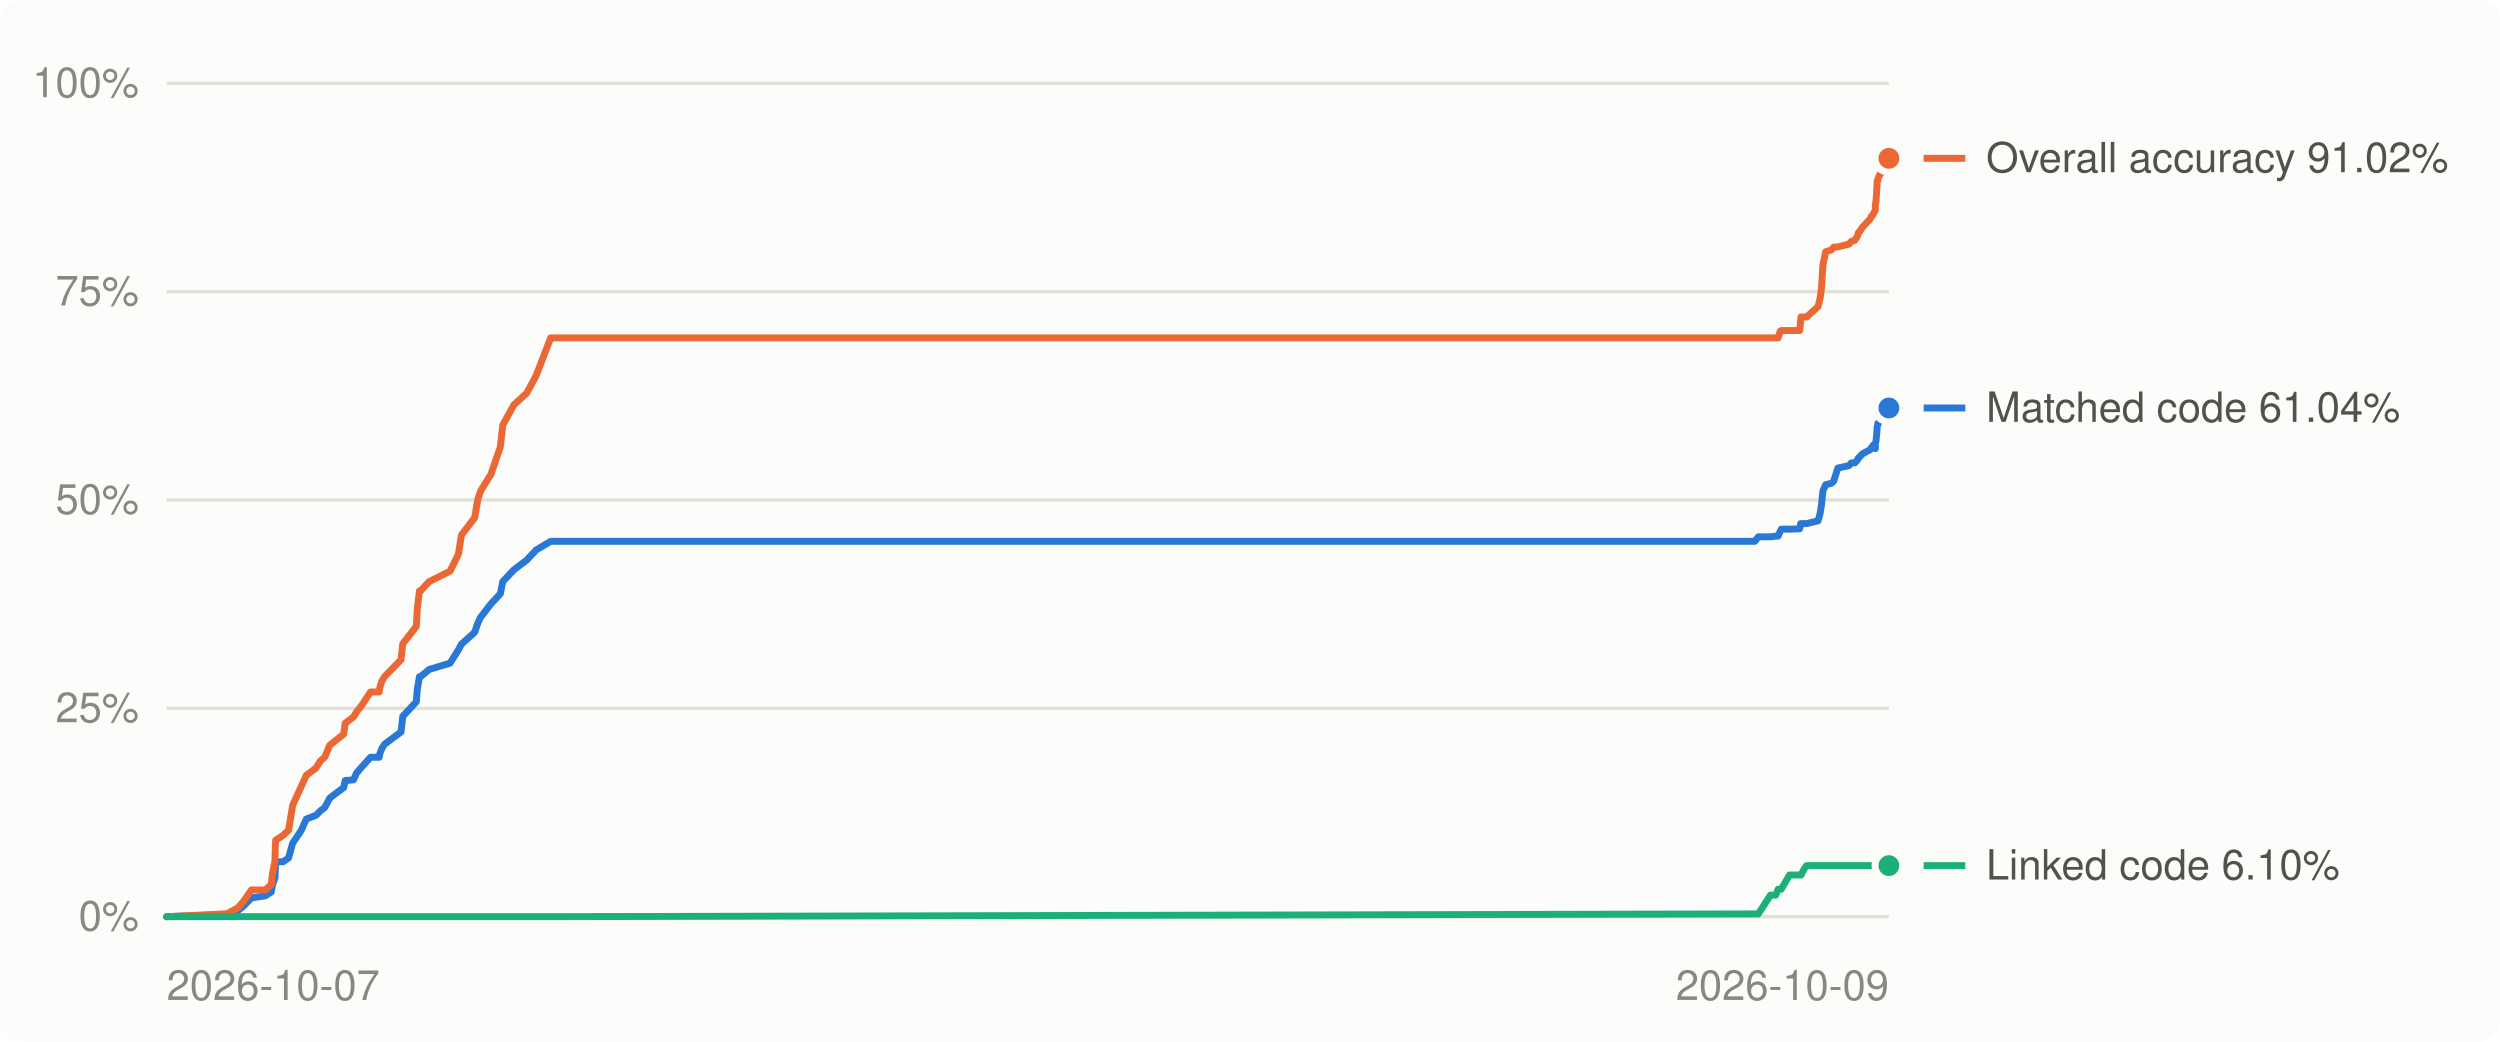
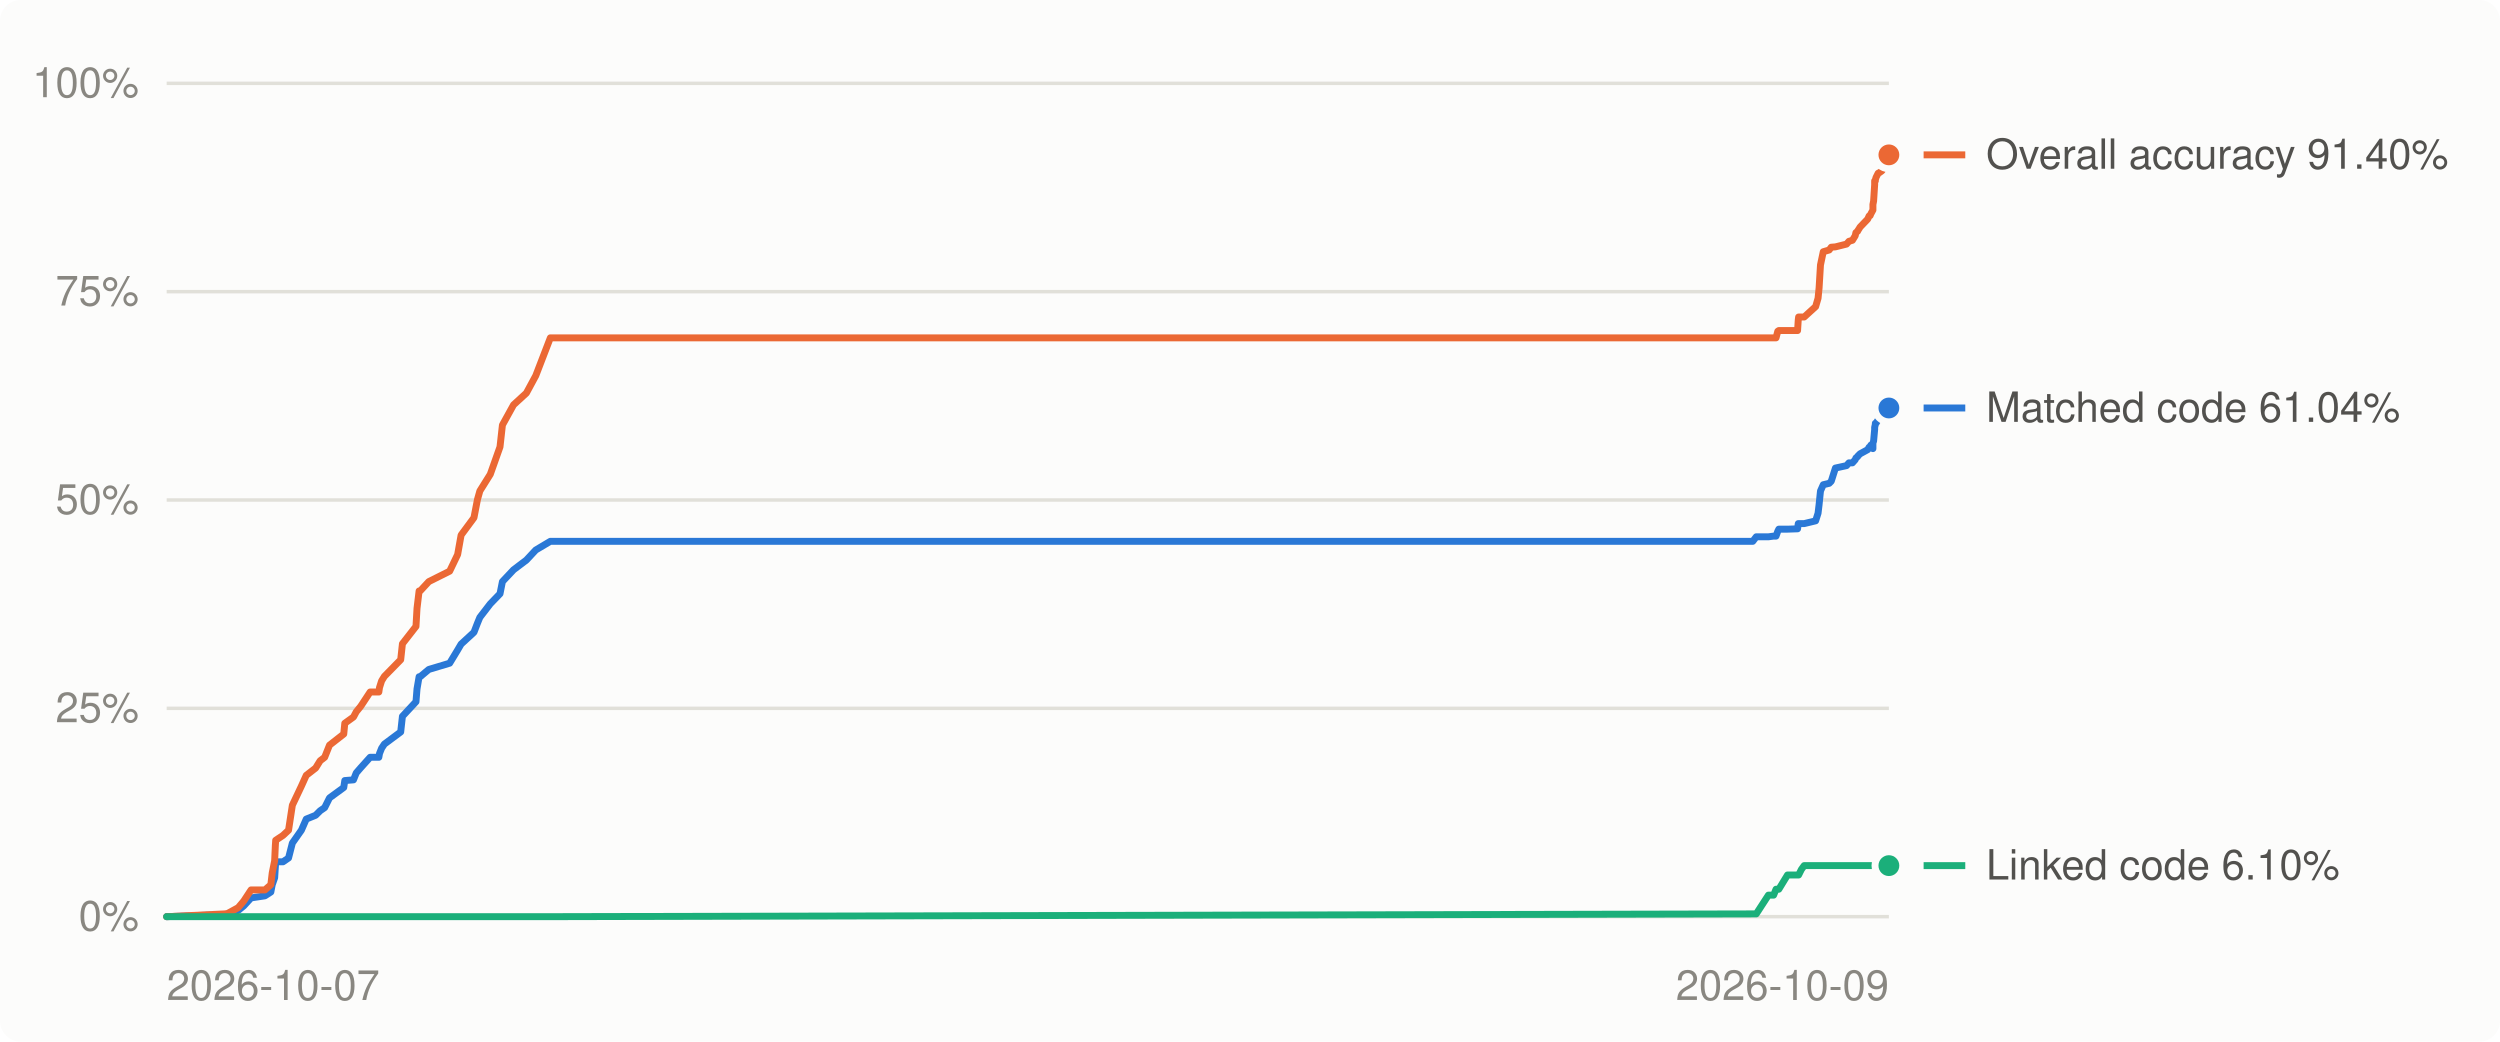
<svg xmlns="http://www.w3.org/2000/svg" viewBox="0 0 720 300" width="720" height="300" role="img" aria-label="Decompilation progress over time">
  <style>
.bg{fill:#fcfcfb}.grid{stroke:#e1e0d9}.muted{fill:#898781}.lbl{fill:#52514e}.ln0{stroke:#2a78d6}.dot0{fill:#2a78d6;stroke:#fcfcfb}.ln1{stroke:#eb6834}.dot1{fill:#eb6834;stroke:#fcfcfb}.ln2{stroke:#1baf7a}.dot2{fill:#1baf7a;stroke:#fcfcfb}
@media (prefers-color-scheme: dark){.bg{fill:#1a1a19}.grid{stroke:#2c2c2a}.muted{fill:#898781}.lbl{fill:#c3c2b7}.ln0{stroke:#3987e5}.dot0{fill:#3987e5;stroke:#1a1a19}.ln1{stroke:#d95926}.dot1{fill:#d95926;stroke:#1a1a19}.ln2{stroke:#199e70}.dot2{fill:#199e70;stroke:#1a1a19}}
text{font:12px -apple-system,BlinkMacSystemFont,'Segoe UI',Helvetica,Arial,sans-serif}
</style>
  <rect class="bg" width="720" height="300" rx="6" />
  <line x1="48" x2="544" y1="264.0" y2="264.0" class="grid" stroke-width="1" />
  <text x="40" y="268.0" class="muted" text-anchor="end">0%</text>
  <line x1="48" x2="544" y1="204.0" y2="204.0" class="grid" stroke-width="1" />
  <text x="40" y="208.0" class="muted" text-anchor="end">25%</text>
  <line x1="48" x2="544" y1="144.0" y2="144.0" class="grid" stroke-width="1" />
  <text x="40" y="148.0" class="muted" text-anchor="end">50%</text>
  <line x1="48" x2="544" y1="84.0" y2="84.0" class="grid" stroke-width="1" />
  <text x="40" y="88.0" class="muted" text-anchor="end">75%</text>
  <line x1="48" x2="544" y1="24.0" y2="24.0" class="grid" stroke-width="1" />
  <text x="40" y="28.0" class="muted" text-anchor="end">100%</text>
  <text class="muted" x="48.0" y="288" text-anchor="start">2026-10-07</text>
  <text class="muted" x="544.0" y="288" text-anchor="end">2026-10-09</text>
-   <polyline points="48.0,264.0 64.8,263.4 65.5,263.3 68.6,262.2 70.2,260.9 72.4,258.6 76.4,258.0 78.1,256.9 78.5,254.8 79.2,252.8 79.3,249.7 79.4,248.2 81.5,248.2 83.1,247.1 84.3,242.8 86.8,239.1 88.2,235.9 91.0,234.8 92.3,233.5 93.5,232.6 95.0,229.8 99.0,226.8 99.4,224.8 101.8,224.6 102.7,222.6 104.0,221.1 106.7,218.1 109.2,218.1 109.4,217.0 110.0,215.5 110.8,214.3 115.5,210.8 116.0,206.3 119.9,202.1 120.2,198.4 120.8,194.9 121.1,194.9 123.6,192.8 129.6,191.0 132.0,187.2 132.9,185.5 136.7,182.1 137.6,179.5 138.4,177.8 141.4,173.9 144.1,171.0 144.8,167.5 148.0,164.1 151.7,161.3 154.4,158.4 158.6,155.9 505.4,155.9 506.4,154.6 509.9,154.6 511.4,154.4 512.1,154.4 512.7,153.0 513.0,152.4 515.4,152.4 518.3,152.3 518.6,150.8 518.7,150.8 519.5,150.8 520.3,150.8 523.6,150.0 524.2,147.8 524.6,145.3 525.0,141.4 525.8,139.6 527.4,139.2 528.1,138.6 529.3,134.8 532.5,134.1 533.2,133.3 534.2,133.3 535.0,132.4 535.2,131.9 535.7,131.5 535.7,131.4 536.1,131.0 536.4,130.7 538.6,129.5 539.0,128.8 539.3,128.7 539.5,128.2 540.1,129.2 540.1,127.6 540.3,127.0 540.6,123.7 540.6,123.1 540.8,122.2 540.8,121.9 541.0,121.9 541.6,120.9 542.0,120.6 542.7,120.2 542.9,119.9 543.3,119.3 543.4,118.4 543.5,118.0 544.0,117.5" fill="none" class="ln0" stroke-width="2" stroke-linejoin="round" stroke-linecap="round" />
-   <polyline points="48.0,264.0 64.8,263.2 65.5,263.1 68.6,261.4 70.2,259.5 72.4,256.3 76.4,256.3 78.1,254.8 78.5,251.4 79.2,247.9 79.3,243.5 79.4,242.0 81.5,240.6 83.1,239.1 84.3,231.9 86.8,226.4 88.2,223.3 91.0,221.2 92.3,219.1 93.5,218.1 95.0,214.6 99.0,211.4 99.4,208.3 101.8,206.5 102.7,205.0 104.0,203.4 106.7,199.3 109.2,199.3 109.4,198.0 110.0,196.1 110.8,194.8 115.5,190.0 116.0,185.4 119.9,180.4 120.2,175.2 120.8,170.2 121.1,170.2 123.6,167.5 129.6,164.5 132.0,159.7 132.9,154.1 136.7,149.1 137.6,143.9 138.4,141.4 141.4,136.6 144.1,128.7 144.8,122.4 148.0,116.6 151.7,113.2 154.4,108.2 158.6,97.3 505.4,97.3 506.4,97.3 509.9,97.3 511.4,97.3 512.1,97.3 512.7,95.4 513.0,95.2 515.4,95.2 518.3,95.2 518.6,92.1 518.7,91.3 519.5,91.3 520.3,91.3 523.6,88.3 524.2,85.9 524.6,82.9 525.0,76.3 525.8,72.5 527.4,72.0 528.1,71.2 529.3,71.1 532.5,70.3 533.2,69.5 534.2,69.2 535.0,67.9 535.2,67.0 535.7,66.6 535.7,66.5 536.1,65.9 536.4,65.4 538.6,63.1 539.0,62.2 539.3,62.1 539.5,61.6 540.1,60.5 540.1,58.9 540.3,57.9 540.6,53.2 540.6,52.1 540.8,52.1 540.8,51.8 541.0,51.1 541.6,49.9 542.0,49.7 542.7,49.2 542.9,48.9 543.3,47.9 543.4,47.0 543.5,46.3 544.0,45.6" fill="none" class="ln1" stroke-width="2" stroke-linejoin="round" stroke-linecap="round" />
-   <polyline points="48.0,264.0 64.8,264.0 65.5,264.0 68.6,264.0 70.2,264.0 72.4,264.0 76.4,264.0 78.1,264.0 78.5,264.0 79.2,264.0 79.3,264.0 79.4,264.0 81.5,264.0 83.1,264.0 84.3,264.0 86.8,264.0 88.2,264.0 91.0,264.0 92.3,264.0 93.5,264.0 95.0,264.0 99.0,264.0 99.4,264.0 101.8,264.0 102.7,264.0 104.0,264.0 106.7,264.0 109.2,264.0 109.4,264.0 110.0,264.0 110.8,264.0 115.5,264.0 116.0,264.0 119.9,264.0 120.2,264.0 120.8,264.0 121.1,264.0 123.6,264.0 129.6,264.0 132.0,264.0 132.9,264.0 136.7,264.0 137.6,264.0 138.4,264.0 141.4,264.0 144.1,264.0 144.8,264.0 148.0,264.0 151.7,264.0 154.4,264.0 158.6,264.0 505.4,263.2 506.4,263.2 509.9,257.8 511.4,257.8 512.1,256.1 512.7,256.1 513.0,256.1 515.4,252.0 518.3,252.0 518.6,252.0 518.7,252.0 519.5,250.4 520.3,249.3 523.6,249.3 524.2,249.3 524.6,249.3 525.0,249.3 525.8,249.3 527.4,249.3 528.1,249.3 529.3,249.3 532.5,249.3 533.2,249.3 534.2,249.3 535.0,249.3 535.2,249.3 535.7,249.3 535.7,249.3 536.1,249.3 536.4,249.3 538.6,249.3 539.0,249.3 539.3,249.3 539.5,249.3 540.1,249.3 540.1,249.3 540.3,249.3 540.6,249.3 540.6,249.3 540.8,249.3 540.8,249.3 541.0,249.3 541.6,249.3 542.0,249.3 542.7,249.3 542.9,249.3 543.3,249.3 543.4,249.3 543.5,249.3 544.0,249.3" fill="none" class="ln2" stroke-width="2" stroke-linejoin="round" stroke-linecap="round" />
+   <polyline points="48.0,264.0 64.7,263.4 65.5,263.3 68.6,262.2 70.2,260.9 72.3,258.6 76.3,258.0 78.0,256.9 78.4,254.8 79.1,252.8 79.3,249.7 79.4,248.2 81.5,248.2 83.1,247.1 84.2,242.8 86.8,239.1 88.2,235.9 90.9,234.8 92.2,233.5 93.5,232.6 94.9,229.8 99.0,226.8 99.3,224.8 101.8,224.6 102.6,222.6 103.9,221.1 106.6,218.1 109.1,218.1 109.3,217.0 109.9,215.5 110.7,214.3 115.4,210.8 115.9,206.3 119.8,202.1 120.1,198.4 120.7,194.9 121.0,194.9 123.5,192.8 129.5,191.0 131.8,187.2 132.8,185.5 136.5,182.1 137.5,179.5 138.2,177.8 141.2,173.9 144.0,171.0 144.7,167.5 147.9,164.1 151.6,161.3 154.3,158.4 158.5,155.9 504.8,155.9 505.8,154.6 509.3,154.6 510.8,154.4 511.5,154.4 512.0,153.0 512.3,152.4 514.8,152.4 517.7,152.3 517.9,150.8 518.0,150.8 518.8,150.8 519.6,150.8 522.9,150.0 523.6,147.8 523.9,145.3 524.3,141.4 525.1,139.6 526.8,139.2 527.4,138.6 528.6,134.8 531.8,134.1 532.5,133.3 533.5,133.3 534.3,132.4 534.5,131.9 535.0,131.5 535.0,131.4 535.4,131.0 535.7,130.7 537.9,129.5 538.3,128.8 538.6,128.7 538.8,128.2 539.4,129.2 539.4,127.6 539.6,127.0 539.9,123.7 539.9,123.1 540.1,122.2 540.1,121.9 540.3,121.9 540.9,120.9 541.3,120.6 542.0,120.2 542.2,119.9 542.6,119.3 542.7,118.4 542.8,118.0 543.3,117.5 544.0,117.5" fill="none" class="ln0" stroke-width="2" stroke-linejoin="round" stroke-linecap="round" />
+   <polyline points="48.0,264.0 64.7,263.2 65.5,263.1 68.6,261.4 70.2,259.5 72.3,256.3 76.3,256.3 78.0,254.8 78.4,251.4 79.1,247.9 79.3,243.5 79.4,242.0 81.5,240.6 83.1,239.1 84.2,231.9 86.8,226.4 88.2,223.3 90.9,221.2 92.2,219.1 93.5,218.1 94.9,214.6 99.0,211.4 99.3,208.3 101.8,206.5 102.6,205.0 103.9,203.4 106.6,199.3 109.1,199.3 109.3,198.0 109.9,196.1 110.7,194.8 115.4,190.0 115.9,185.4 119.8,180.4 120.1,175.2 120.7,170.2 121.0,170.2 123.5,167.5 129.5,164.5 131.8,159.7 132.8,154.1 136.5,149.1 137.5,143.9 138.2,141.4 141.2,136.6 144.0,128.7 144.7,122.4 147.9,116.6 151.6,113.2 154.3,108.2 158.5,97.3 504.8,97.3 505.8,97.3 509.3,97.3 510.8,97.3 511.5,97.3 512.0,95.4 512.3,95.2 514.8,95.2 517.7,95.2 517.9,92.1 518.0,91.3 518.8,91.3 519.6,91.3 522.9,88.3 523.6,85.9 523.9,82.9 524.3,76.3 525.1,72.5 526.8,72.0 527.4,71.2 528.6,71.1 531.8,70.3 532.5,69.5 533.5,69.2 534.3,67.9 534.5,67.0 535.0,66.6 535.0,66.5 535.4,65.9 535.7,65.4 537.9,63.1 538.3,62.2 538.6,62.1 538.8,61.6 539.4,60.5 539.4,58.9 539.6,57.9 539.9,53.2 539.9,52.1 540.1,52.1 540.1,51.8 540.3,51.1 540.9,49.9 541.3,49.7 542.0,49.2 542.2,48.9 542.6,47.9 542.7,47.0 542.8,46.3 543.3,45.6 544.0,44.6" fill="none" class="ln1" stroke-width="2" stroke-linejoin="round" stroke-linecap="round" />
+   <polyline points="48.0,264.0 64.7,264.0 65.5,264.0 68.6,264.0 70.2,264.0 72.3,264.0 76.3,264.0 78.0,264.0 78.4,264.0 79.1,264.0 79.3,264.0 79.4,264.0 81.5,264.0 83.1,264.0 84.2,264.0 86.8,264.0 88.2,264.0 90.9,264.0 92.2,264.0 93.5,264.0 94.9,264.0 99.0,264.0 99.3,264.0 101.8,264.0 102.6,264.0 103.9,264.0 106.6,264.0 109.1,264.0 109.3,264.0 109.9,264.0 110.7,264.0 115.4,264.0 115.9,264.0 119.8,264.0 120.1,264.0 120.7,264.0 121.0,264.0 123.5,264.0 129.5,264.0 131.8,264.0 132.8,264.0 136.5,264.0 137.5,264.0 138.2,264.0 141.2,264.0 144.0,264.0 144.7,264.0 147.9,264.0 151.6,264.0 154.3,264.0 158.5,264.0 504.8,263.2 505.8,263.2 509.3,257.8 510.8,257.8 511.5,256.1 512.0,256.1 512.3,256.1 514.8,252.0 517.7,252.0 517.9,252.0 518.0,252.0 518.8,250.4 519.6,249.3 522.9,249.3 523.6,249.3 523.9,249.3 524.3,249.3 525.1,249.3 526.8,249.3 527.4,249.3 528.6,249.3 531.8,249.3 532.5,249.3 533.5,249.3 534.3,249.3 534.5,249.3 535.0,249.3 535.0,249.3 535.4,249.3 535.7,249.3 537.9,249.3 538.3,249.3 538.6,249.3 538.8,249.3 539.4,249.3 539.4,249.3 539.6,249.3 539.9,249.3 539.9,249.3 540.1,249.3 540.1,249.3 540.3,249.3 540.9,249.3 541.3,249.3 542.0,249.3 542.2,249.3 542.6,249.3 542.7,249.3 542.8,249.3 543.3,249.3 544.0,249.3" fill="none" class="ln2" stroke-width="2" stroke-linejoin="round" stroke-linecap="round" />
  <circle cx="544.0" cy="117.5" r="4" class="dot0" stroke-width="2" />
-   <circle cx="544.0" cy="45.6" r="4" class="dot1" stroke-width="2" />
+   <circle cx="544.0" cy="44.6" r="4" class="dot1" stroke-width="2" />
  <circle cx="544.0" cy="249.3" r="4" class="dot2" stroke-width="2" />
  <line x1="554" x2="566" y1="249.3" y2="249.3" class="ln2" stroke-width="2" />
  <text class="lbl" x="572" y="253.3">Linked code 6.10%</text>
  <line x1="554" x2="566" y1="117.5" y2="117.5" class="ln0" stroke-width="2" />
  <text class="lbl" x="572" y="121.5">Matched code 61.04%</text>
-   <line x1="554" x2="566" y1="45.6" y2="45.6" class="ln1" stroke-width="2" />
-   <text class="lbl" x="572" y="49.6">Overall accuracy 91.02%</text>
+   <line x1="554" x2="566" y1="44.6" y2="44.6" class="ln1" stroke-width="2" />
+   <text class="lbl" x="572" y="48.6">Overall accuracy 91.40%</text>
</svg>
